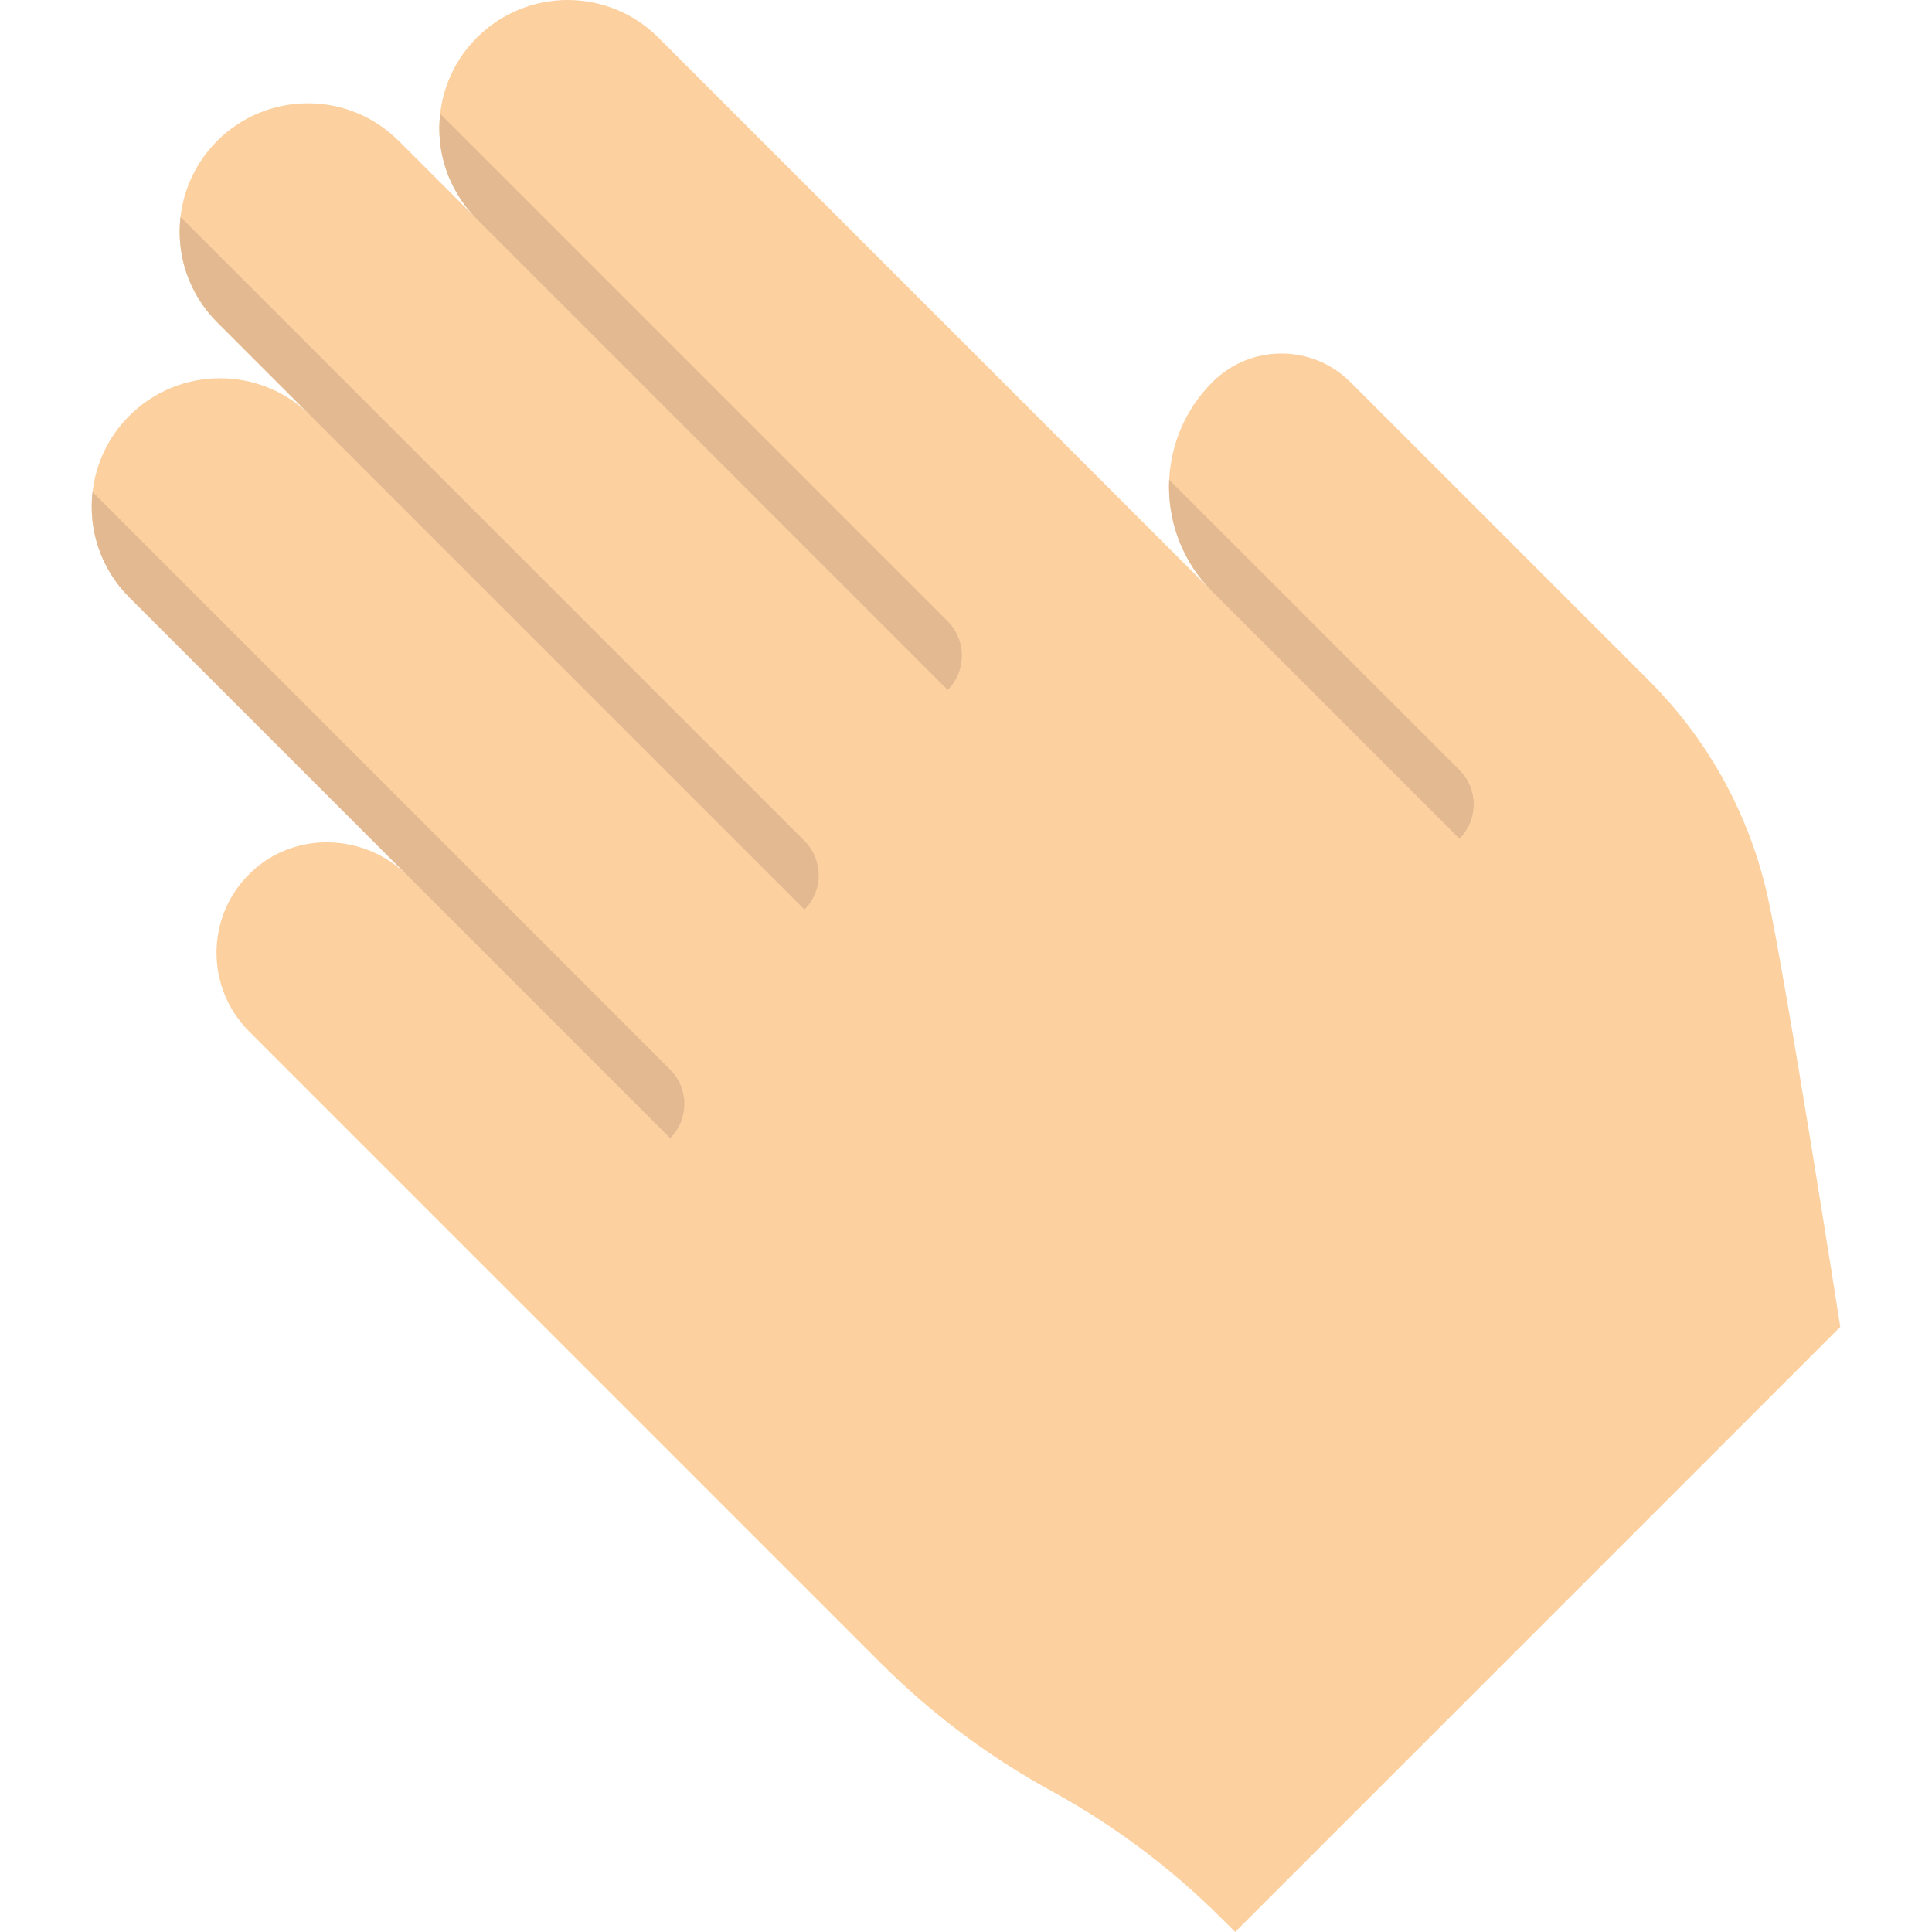
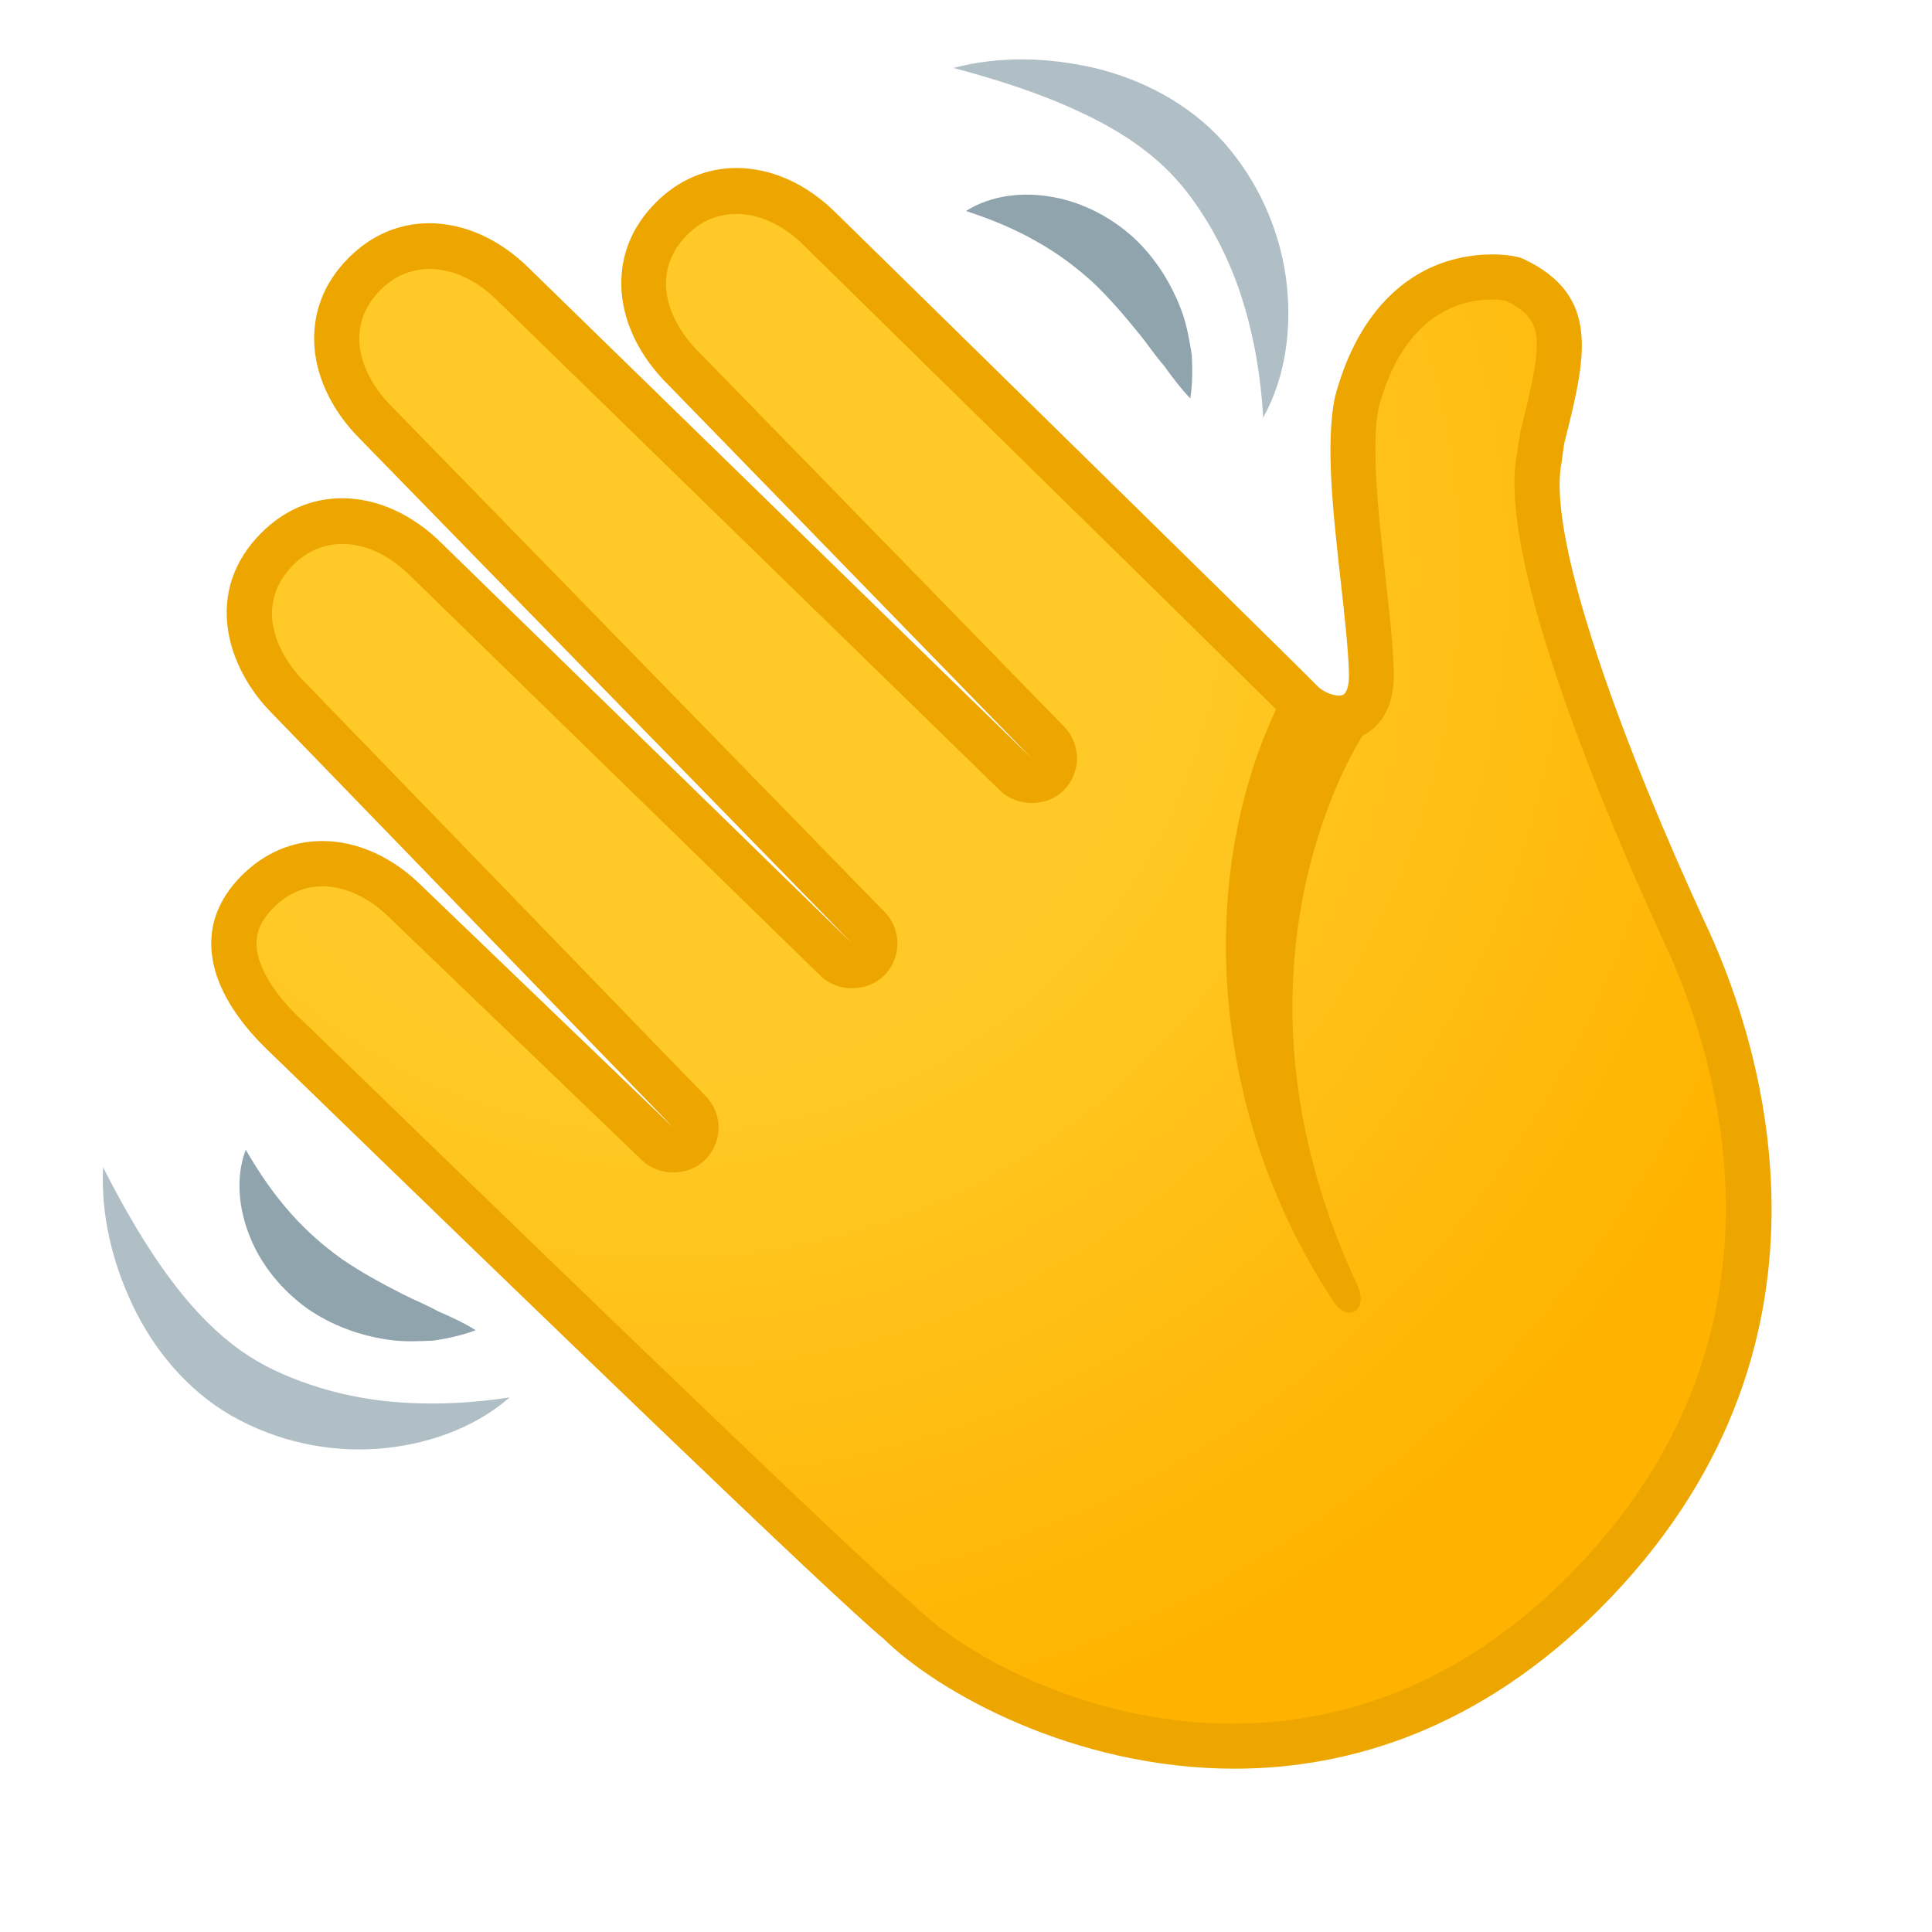
- <svg xmlns="http://www.w3.org/2000/svg" version="1.1" id="Layer_1" x="0px" y="0px" viewBox="0 0 426.024 426.024" style="enable-background:new 0 0 426.024 426.024;" xml:space="preserve">
+ <svg xmlns="http://www.w3.org/2000/svg" width="128px" height="128px" viewBox="0 0 128 128" aria-hidden="true" role="img" class="iconify iconify--noto" preserveAspectRatio="xMidYMid meet">
+   <radialGradient id="IconifyId17ecdb2904d178eab21437" cx="-779.868" cy="686.689" r="91.008" gradientTransform="scale(1 -1) rotate(45 506.867 1318.897)" gradientUnits="userSpaceOnUse">
+     <stop offset=".353" stop-color="#ffca28" />
+     <stop offset=".872" stop-color="#ffb300" />
+   </radialGradient>
+   <path d="M59.53 107.44c-3.95-3.17-40.63-38.84-41.04-39.23c-1.62-1.62-2.64-3.3-2.92-4.84c-.29-1.6.2-3 1.5-4.3c1.21-1.21 2.69-1.85 4.28-1.85c1.94 0 3.93.92 5.59 2.59l16.63 15.98c.29.28.67.42 1.04.42a1.494 1.494 0 0 0 1.07-2.54L19.13 46.25c-2.66-2.66-3.91-6.73-.75-9.89c1.21-1.21 2.69-1.85 4.28-1.85c1.94 0 3.93.92 5.59 2.59l27.16 26.48c.29.28.67.43 1.05.43s.77-.15 1.06-.44c.58-.58.59-1.52.01-2.11L24.91 28.02c-1.51-1.51-2.42-3.32-2.58-5.08c-.15-1.79.48-3.45 1.83-4.8c1.21-1.21 2.69-1.85 4.28-1.85c1.94 0 3.93.92 5.59 2.58L67.3 51.31c.29.28.67.43 1.05.43s.77-.15 1.06-.44c.58-.58.59-1.52.01-2.11L45.26 24.36c-1.52-1.52-2.43-3.32-2.58-5.08c-.15-1.79.48-3.45 1.83-4.8c1.21-1.21 2.69-1.85 4.28-1.85c1.94 0 3.93.92 5.59 2.59c8.86 8.7 31.99 31.45 32.77 32.29c2.97 2.05 3.57-1.05 3.72-3.06c.17-2.34-2.51-10.51-.95-17.86c2.62-9.77 10.17-8.17 10.34-8.09c4.14 1.94 3.35 4.84 1.88 10.67l-.15 1.15c-1.54 7.62 9.04 30.2 9.82 31.89c4.15 9.08 8.93 27.49-6.9 43.32c-17.35 17.35-38.83 8.46-45.38 1.91z" fill="url(#IconifyId17ecdb2904d178eab21437)" />
+   <path d="M81.79 117.18c-10.64 0-19.69-5.09-23.26-8.62c-3.21-2.62-23.47-22.18-39.97-38.19c-.67-.65-1.06-1.02-1.1-1.07c-1.87-1.87-3.03-3.82-3.36-5.66c-.38-2.09.27-3.98 1.91-5.63c1.5-1.5 3.34-2.29 5.34-2.29c2.35 0 4.71 1.08 6.65 3.03l16.61 15.96l-26.56-27.42c-3.06-3.06-4.6-8.13-.73-11.99c1.5-1.5 3.34-2.29 5.34-2.29c2.35 0 4.71 1.08 6.65 3.03L56.45 62.5L23.84 29.07c-1.74-1.74-2.81-3.87-3-5.99c-.19-2.26.59-4.33 2.26-6c1.5-1.5 3.34-2.29 5.34-2.29c2.34 0 4.7 1.07 6.65 3.02l33.26 32.43l-24.16-24.83c-1.75-1.75-2.82-3.88-3-6c-.19-2.25.59-4.32 2.26-5.99c1.5-1.5 3.34-2.29 5.34-2.29c2.35 0 4.71 1.08 6.65 3.03l7.21 7.07c12.85 12.6 23.59 23.15 24.74 24.33c.56.45 1.29.62 1.6.47c.2-.1.42-.56.38-1.53c-.06-1.7-.3-3.81-.55-6.04c-.5-4.48-1.02-9.12-.37-12.18c1.42-5.31 4.21-7.56 6.29-8.53c2.86-1.32 5.63-.86 6.16-.61c5.2 2.44 4.17 6.52 2.75 12.18l-.03.14l-.16 1.17c-1.04 5.12 4.3 19.27 9.64 30.8l.08.16c3.57 7.8 10 27.81-7.2 45.01c-7.91 7.89-16.47 10.58-24.19 10.58zM21.35 58.72c-1.18 0-2.3.49-3.22 1.41c-.95.95-1.28 1.87-1.08 2.97c.22 1.21 1.11 2.65 2.5 4.05c.01.01.41.4 1.1 1.06c23.42 22.73 37.56 36.24 39.82 38.06l.12.11c5.52 5.52 26.03 15.32 43.26-1.91c15.87-15.87 9.9-34.4 6.59-41.64l-.07-.15c-3.44-7.42-11.26-25.42-9.87-32.6l.23-1.5c1.54-6.12 1.63-7.4-.98-8.66c-.77-.14-6.29-.81-8.4 7.06c-.53 2.51-.02 7.1.43 11.15c.26 2.29.5 4.46.56 6.27c.1 2.85-1.25 3.94-2.07 4.34c-1.67.81-3.66.12-4.9-.92l-.13-.12c-.61-.66-15.12-14.89-24.72-24.31L53.3 16.3c-2.46-2.47-5.63-2.88-7.76-.75c-1.04 1.04-1.51 2.26-1.4 3.61c.12 1.41.88 2.88 2.15 4.15L70.5 48.14a3.012 3.012 0 0 1-.02 4.22c-1.11 1.11-3.07 1.13-4.21.03L32.98 19.94c-2.46-2.46-5.64-2.87-7.76-.74c-1.04 1.04-1.51 2.26-1.4 3.61c.13 1.41.89 2.89 2.15 4.14L58.6 60.41c1.15 1.16 1.14 3.06-.02 4.22c-1.11 1.11-3.07 1.13-4.21.03L27.2 38.17c-2.46-2.48-5.64-2.88-7.76-.75c-2.59 2.59-1.21 5.8.75 7.77l26.57 27.44a2.988 2.988 0 0 1-.03 4.2c-1.12 1.12-3.06 1.13-4.2.04L25.9 60.89c-1.4-1.41-3.01-2.17-4.55-2.17z" fill="#eda600" />
+   <path d="M84.76 46.54c-5.49 11.21-4.78 26.9 3.46 39.49c.93 1.7 2.52.87 1.71-.88c-9.95-21.29.48-36.63.48-36.63l-5.65-1.98z" fill="#eda600" />
  <g>
-     <g id="XMLID_13_">
-       <g>
-         <path style="fill:#FCD09F;" d="M54.919,227.42L194.24,366.741c11.13,11.13,23.794,20.626,37.604,28.185     c6.909,3.783,13.52,8.047,19.806,12.749c6.286,4.716,12.233,9.871,17.798,15.436l2.913,2.913L405.8,292.587     c0,0-12.085-77.28-16.023-94.936c-3.946-17.649-12.806-34.203-26.12-47.518L297.79,84.266     c-8.408-8.408-22.033-8.415-30.441-0.007c-5.982,5.982-9.157,13.711-9.532,21.538c-0.021,0.516-0.035,1.04-0.035,1.563     c0.007,8.365,3.189,16.723,9.574,23.108L145.174,8.287C139.645,2.758,132.404,0,125.163,0     c-7.248,0.007-14.482,2.772-20.011,8.301c-4.702,4.702-7.396,10.649-8.089,16.787c-0.941,8.153,1.676,16.638,7.842,22.96     L87.92,31.063c-0.085-0.085-0.17-0.17-0.262-0.247c-5.494-5.367-12.622-8.04-19.75-8.04c-7.241,0-14.489,2.765-20.011,8.287     c-4.702,4.702-7.396,10.649-8.089,16.787c-0.955,8.266,1.747,16.879,8.096,23.229l20.612,20.612     c-5.523-5.523-12.763-8.28-20.004-8.28s-14.482,2.758-20.004,8.28c-4.702,4.702-7.403,10.656-8.096,16.794     c-0.955,8.266,1.747,16.879,8.089,23.221l61.455,61.455c-9.525-9.525-25.081-10.034-34.754-0.657     c-4.978,4.822-7.453,11.201-7.46,17.6C47.749,216.361,50.139,222.64,54.919,227.42z" />
-       </g>
-     </g>
-     <path style="fill:#E2B991;" d="M267.355,130.468l54.475,54.475c2.093-2.093,3.132-4.829,3.132-7.573   c-0.007-2.736-1.047-5.473-3.139-7.566l-64.007-64.007c-0.021,0.516-0.035,1.04-0.035,1.563   C257.788,115.725,260.97,124.083,267.355,130.468z" />
-     <path style="fill:#E2B991;" d="M87.658,30.816l121.318,121.318c2.093-2.093,3.133-4.83,3.133-7.573   c-0.007-2.736-1.047-5.473-3.14-7.566L97.063,25.088c-0.941,8.153,1.676,16.638,7.842,22.96L87.92,31.063   C87.835,30.978,87.75,30.894,87.658,30.816z" />
-     <path style="fill:#E2B991;" d="M47.905,71.078L177.397,200.57c2.093-2.093,3.133-4.83,3.132-7.573   c-0.007-2.737-1.046-5.473-3.139-7.566L39.808,47.85C38.854,56.116,41.555,64.729,47.905,71.078z" />
-     <path style="fill:#E2B991;" d="M28.502,131.706L147.776,250.98c2.093-2.093,3.132-4.829,3.133-7.573   c-0.007-2.737-1.047-5.473-3.14-7.566L20.412,108.484C19.458,116.75,22.159,125.363,28.502,131.706z" />
+     <path d="M63.17 4.5c3.02-.79 6.24-.72 9.37.01c3.11.75 6.22 2.33 8.53 4.91c2.26 2.56 3.65 5.67 4.12 8.93c.44 3.23.03 6.56-1.5 9.32c-.18-3.1-.72-5.95-1.63-8.58c-.47-1.31-1.02-2.56-1.69-3.74c-.66-1.17-1.44-2.33-2.27-3.28c-1.69-1.95-3.98-3.47-6.55-4.65c-2.58-1.22-5.39-2.12-8.38-2.92z" fill="#b0bec5" />
+     <path d="M64 13.98c1.67-1.06 3.76-1.28 5.73-.93c1.99.35 3.89 1.34 5.39 2.71c1.49 1.39 2.55 3.14 3.21 4.96c.32.91.48 1.87.63 2.8c.05.96.05 1.92-.1 2.88c-.69-.73-1.23-1.46-1.74-2.17c-.59-.67-1.05-1.38-1.58-2.03c-1.04-1.29-2.05-2.46-3.14-3.5c-1.12-1.01-2.3-1.9-3.67-2.67c-1.36-.79-2.89-1.45-4.73-2.05z" fill="#90a4ae" />
  </g>
  <g>
- </g>
-   <g>
- </g>
-   <g>
- </g>
-   <g>
- </g>
-   <g>
- </g>
-   <g>
- </g>
-   <g>
- </g>
-   <g>
- </g>
-   <g>
- </g>
-   <g>
- </g>
-   <g>
- </g>
-   <g>
- </g>
-   <g>
- </g>
-   <g>
- </g>
-   <g>
- </g>
+     <path d="M6.83 77.34c1.41 2.76 2.88 5.32 4.59 7.58c1.7 2.26 3.65 4.18 5.92 5.43c1.1.61 2.41 1.14 3.69 1.54c1.29.41 2.63.69 4.01.88c2.76.34 5.66.28 8.73-.19c-2.38 2.07-5.56 3.17-8.8 3.41c-3.28.22-6.61-.49-9.59-2.17c-3-1.71-5.2-4.43-6.58-7.32c-1.38-2.91-2.12-6.04-1.97-9.16z" fill="#b0bec5" />
+     <path d="M16.28 76.17c.97 1.68 1.93 3.03 2.98 4.21c1.04 1.18 2.16 2.15 3.38 3.03c1.24.85 2.6 1.6 4.08 2.35c.74.38 1.53.68 2.31 1.12c.81.35 1.63.72 2.49 1.25c-.91.34-1.84.54-2.79.69c-.94.04-1.91.09-2.87-.04c-1.92-.26-3.84-.93-5.52-2.1c-1.65-1.19-3.02-2.84-3.77-4.71c-.76-1.86-.98-3.94-.29-5.8z" fill="#90a4ae" />
+   </g>
</svg>
